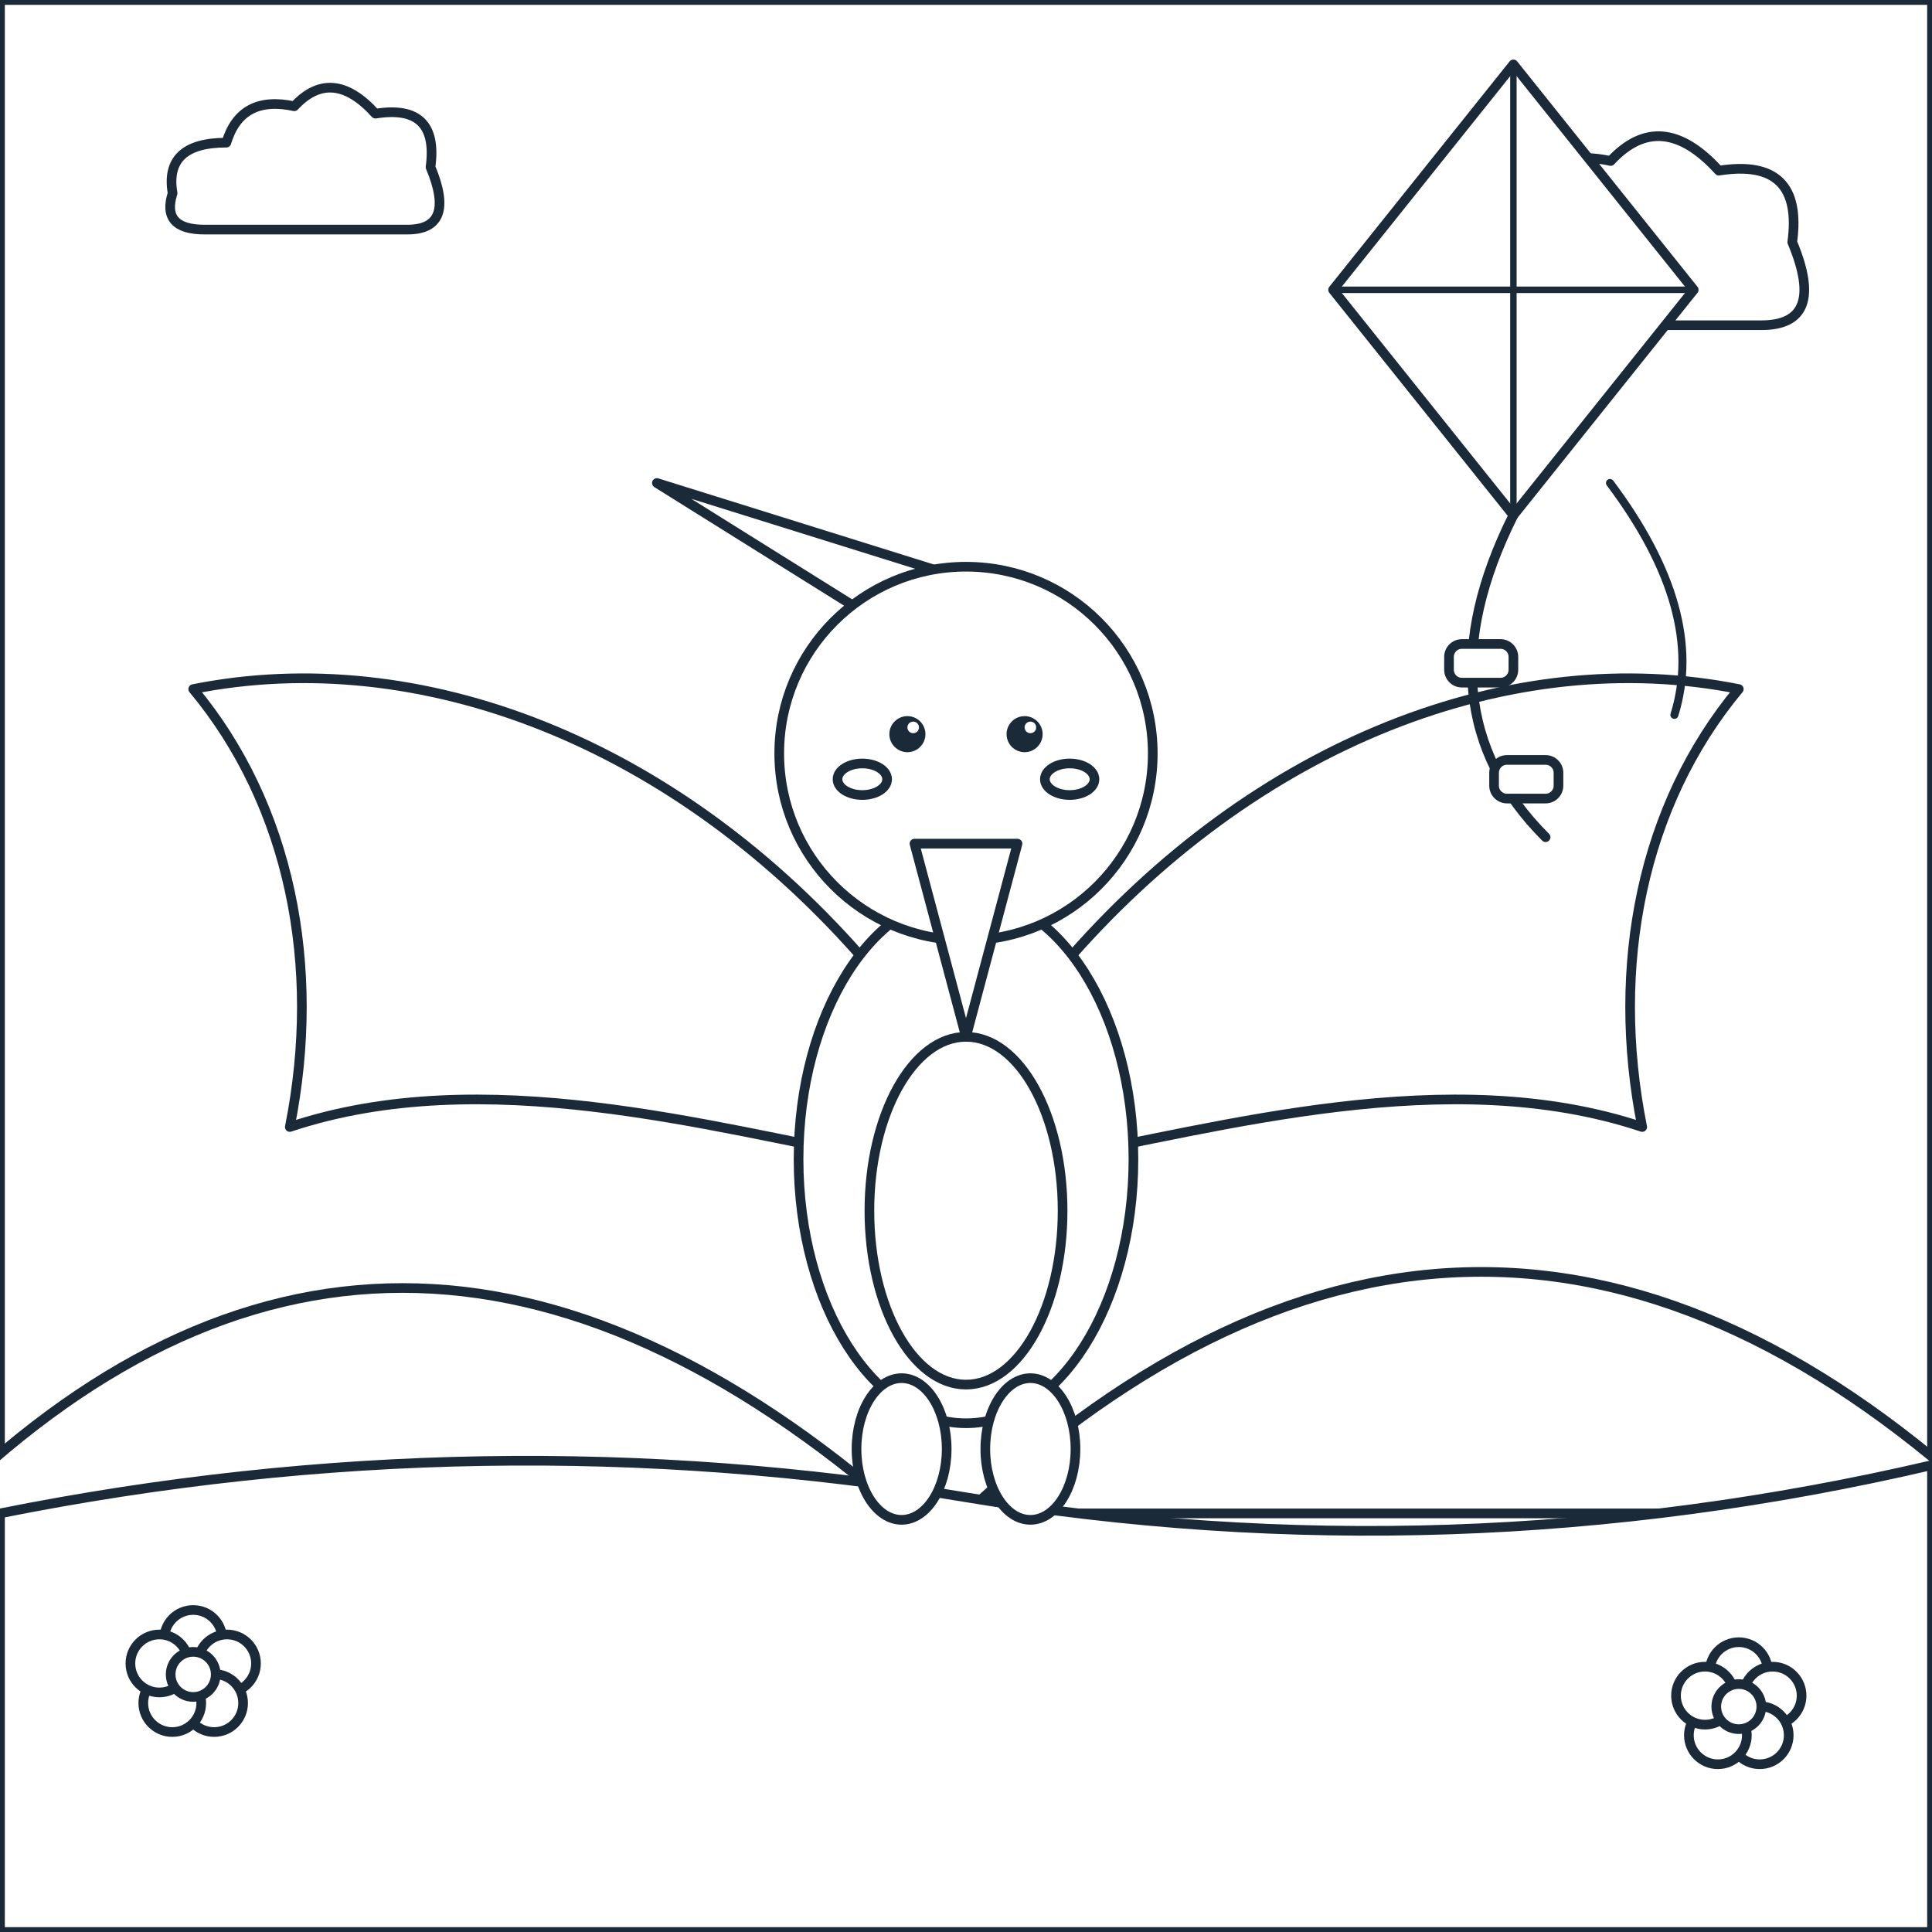
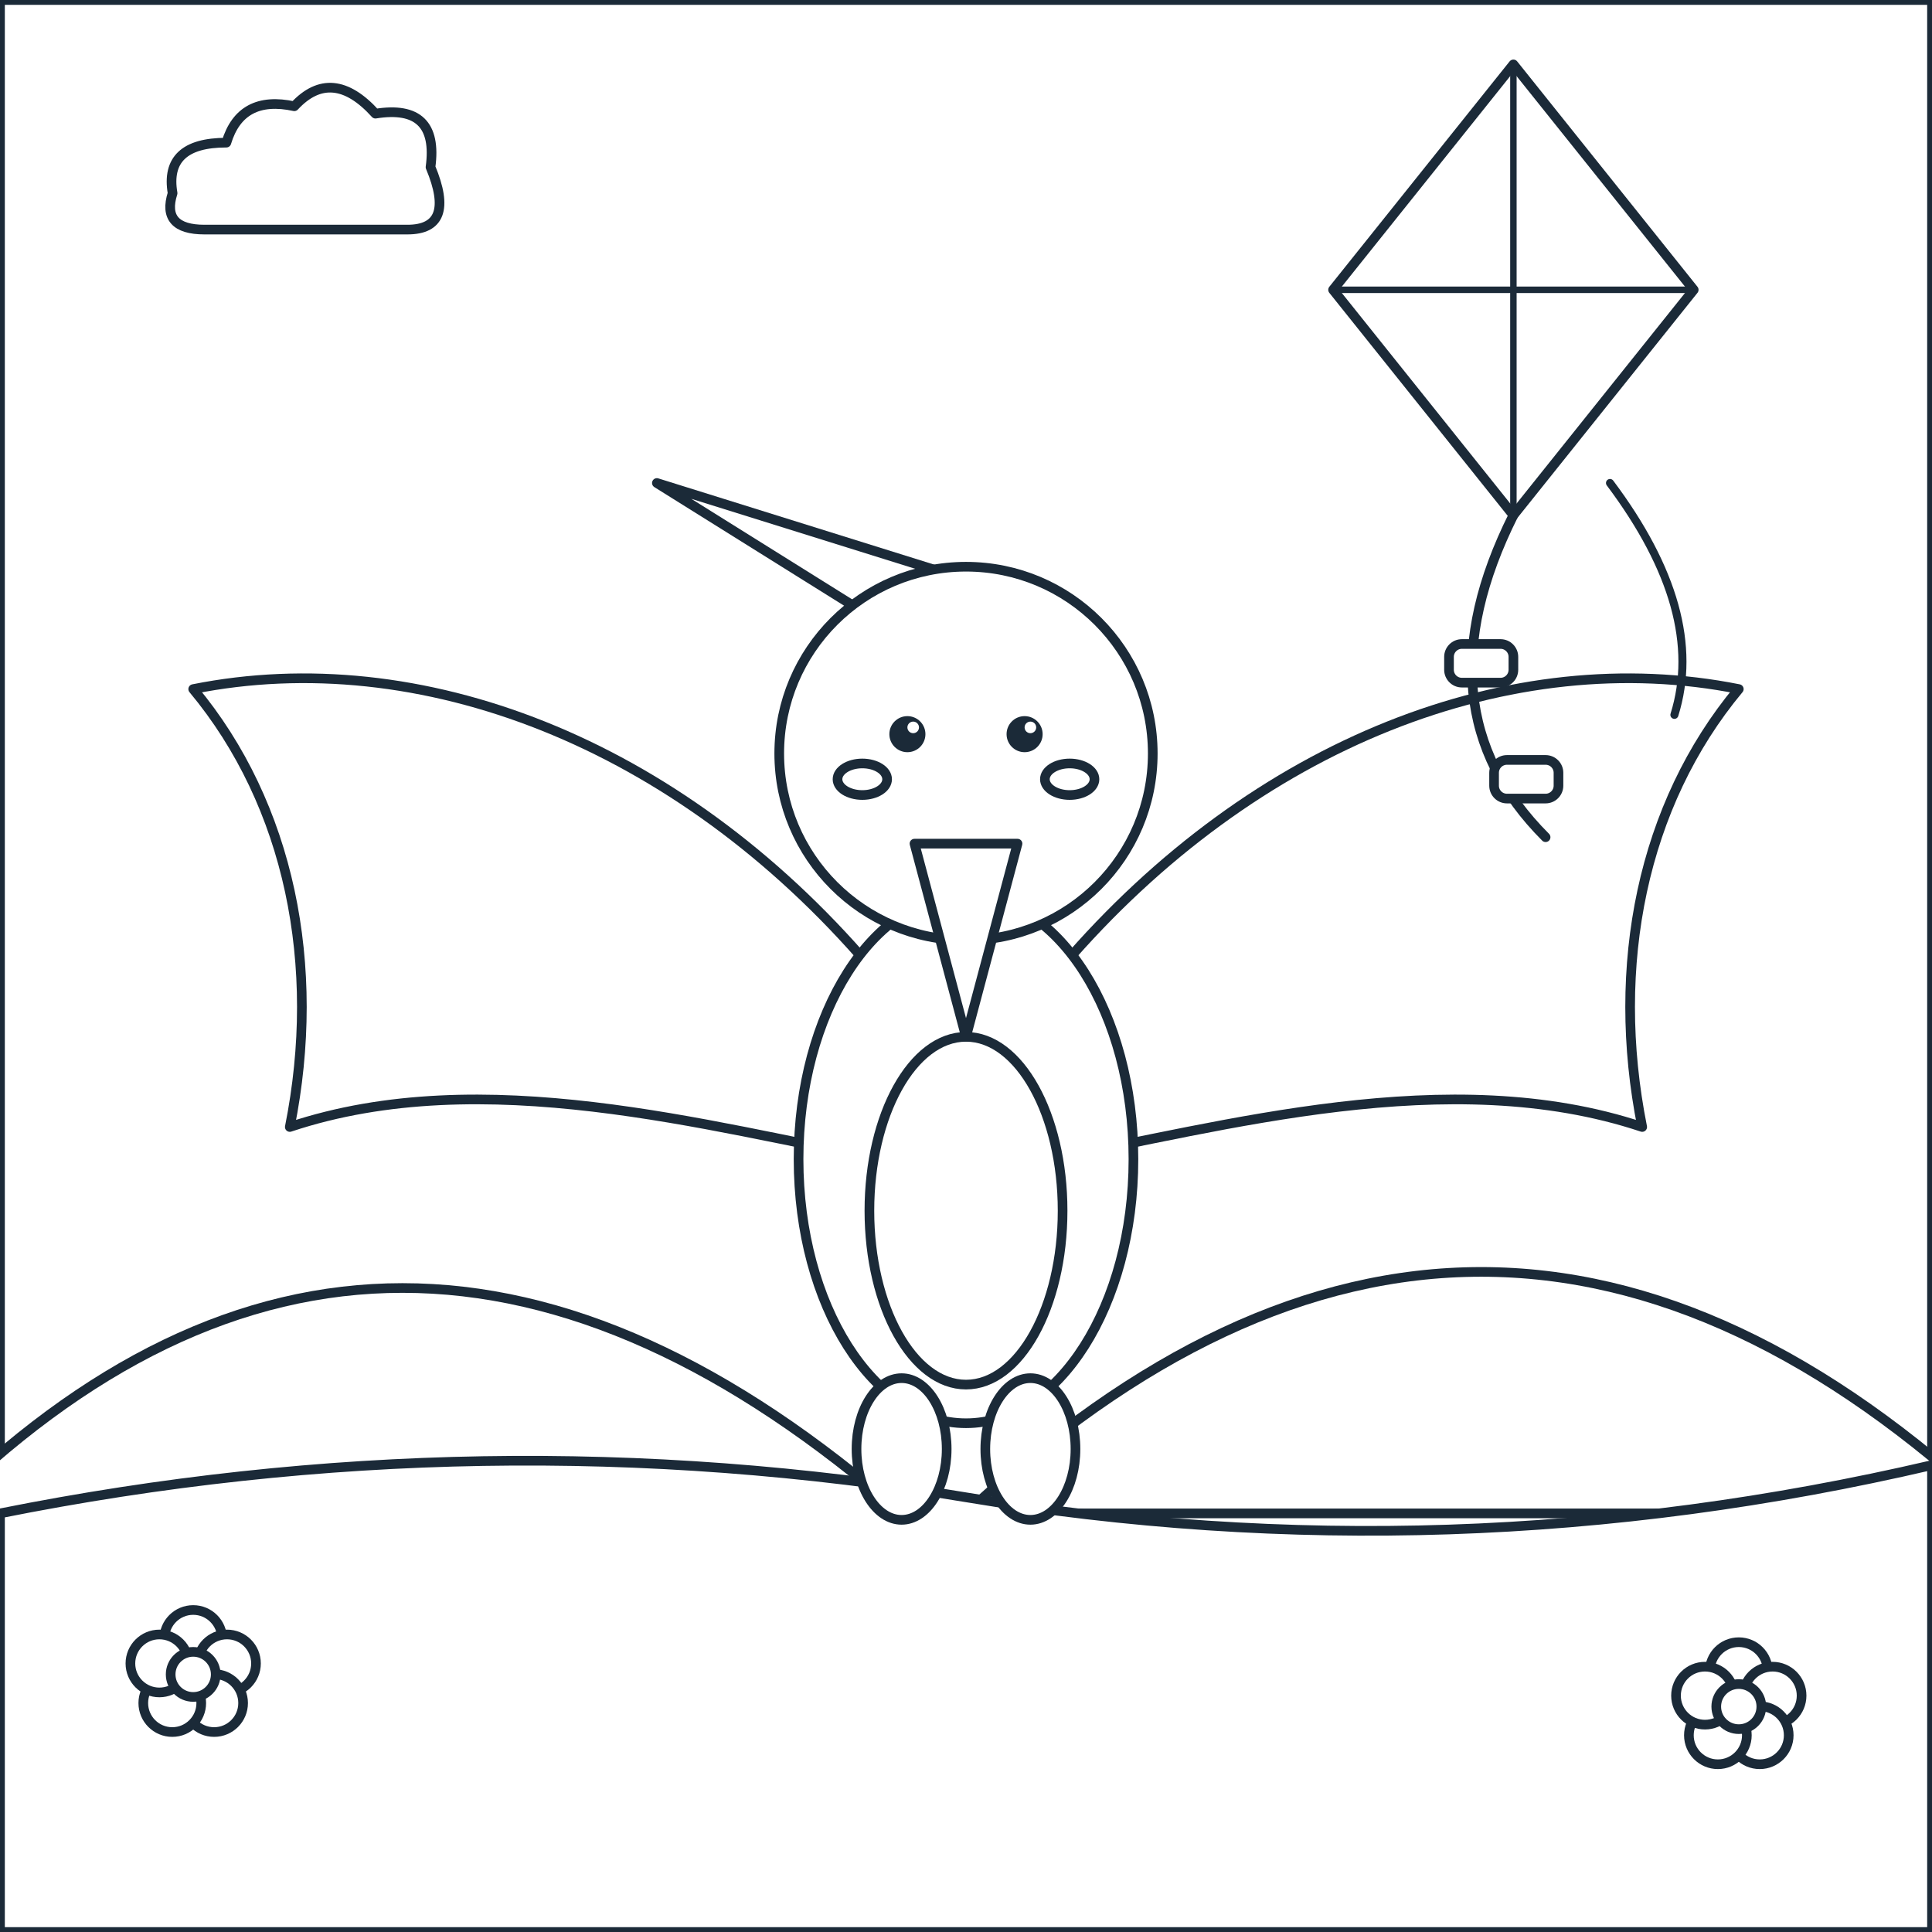
<svg xmlns="http://www.w3.org/2000/svg" viewBox="0 0 600 600" data-picture="duc-long--nguoi-lam-dieu">
  <g class="scene-back">
    <rect x="0" y="0" width="600" height="600" rx="0" id="r-nen-troi" data-region="nen-troi" class="region" fill="#FFFFFF" stroke="#1B2A38" stroke-width="3" stroke-linejoin="round" />
-     <path d="M 463 101 Q 445 101 449.8 86 Q 446.2 65 472 65 Q 478 45.2 500.2 50 Q 515.8 33.2 533.8 53 Q 560.2 48.8 556.6 75.2 Q 567.4 101 547 101 Z" id="r-may-1" data-region="may-1" class="region" fill="#FFFFFF" stroke="#1B2A38" stroke-width="3" stroke-linejoin="round" />
    <path d="M 63.5 71.3 Q 50 71.3 53.6 60 Q 50.9 44.3 70.3 44.3 Q 74.8 29.4 91.4 33 Q 103.1 20.4 116.6 35.3 Q 136.4 32.1 133.7 51.9 Q 141.8 71.3 126.5 71.3 Z" id="r-may-2" data-region="may-2" class="region" fill="#FFFFFF" stroke="#1B2A38" stroke-width="3" stroke-linejoin="round" />
    <path d="M -20 470 Q 120 330 280 470 Z" id="r-doi-xa-1" data-region="doi-xa-1" class="region" fill="#FFFFFF" stroke="#1B2A38" stroke-width="3" stroke-linejoin="round" />
    <path d="M 300 470 Q 460 320 620 470 Z" id="r-doi-xa-2" data-region="doi-xa-2" class="region" fill="#FFFFFF" stroke="#1B2A38" stroke-width="3" stroke-linejoin="round" />
    <path d="M 0 470 Q 150 440 300 465 Q 450 490 600 455 L 600 600 L 0 600 Z" id="r-nen-dat" data-region="nen-dat" class="region" fill="#FFFFFF" stroke="#1B2A38" stroke-width="3" stroke-linejoin="round" />
    <ellipse cx="60" cy="509" rx="9" ry="9" id="r-hoa-dong-1-canh-1" data-region="hoa-dong-1-canh-1" class="region" fill="#FFFFFF" stroke="#1B2A38" stroke-width="3" stroke-linejoin="round" />
    <ellipse cx="70.5" cy="516.6" rx="9" ry="9" id="r-hoa-dong-1-canh-2" data-region="hoa-dong-1-canh-2" class="region" fill="#FFFFFF" stroke="#1B2A38" stroke-width="3" stroke-linejoin="round" />
    <ellipse cx="66.5" cy="528.9" rx="9" ry="9" id="r-hoa-dong-1-canh-3" data-region="hoa-dong-1-canh-3" class="region" fill="#FFFFFF" stroke="#1B2A38" stroke-width="3" stroke-linejoin="round" />
    <ellipse cx="53.5" cy="528.9" rx="9" ry="9" id="r-hoa-dong-1-canh-4" data-region="hoa-dong-1-canh-4" class="region" fill="#FFFFFF" stroke="#1B2A38" stroke-width="3" stroke-linejoin="round" />
    <ellipse cx="49.5" cy="516.6" rx="9" ry="9" id="r-hoa-dong-1-canh-5" data-region="hoa-dong-1-canh-5" class="region" fill="#FFFFFF" stroke="#1B2A38" stroke-width="3" stroke-linejoin="round" />
    <ellipse cx="60" cy="520" rx="7" ry="7" id="r-hoa-dong-1-nhuy" data-region="hoa-dong-1-nhuy" class="region" fill="#FFFFFF" stroke="#1B2A38" stroke-width="3" stroke-linejoin="round" />
    <ellipse cx="540" cy="519" rx="9" ry="9" id="r-hoa-dong-2-canh-1" data-region="hoa-dong-2-canh-1" class="region" fill="#FFFFFF" stroke="#1B2A38" stroke-width="3" stroke-linejoin="round" />
    <ellipse cx="550.5" cy="526.6" rx="9" ry="9" id="r-hoa-dong-2-canh-2" data-region="hoa-dong-2-canh-2" class="region" fill="#FFFFFF" stroke="#1B2A38" stroke-width="3" stroke-linejoin="round" />
    <ellipse cx="546.5" cy="538.9" rx="9" ry="9" id="r-hoa-dong-2-canh-3" data-region="hoa-dong-2-canh-3" class="region" fill="#FFFFFF" stroke="#1B2A38" stroke-width="3" stroke-linejoin="round" />
    <ellipse cx="533.5" cy="538.9" rx="9" ry="9" id="r-hoa-dong-2-canh-4" data-region="hoa-dong-2-canh-4" class="region" fill="#FFFFFF" stroke="#1B2A38" stroke-width="3" stroke-linejoin="round" />
    <ellipse cx="529.5" cy="526.6" rx="9" ry="9" id="r-hoa-dong-2-canh-5" data-region="hoa-dong-2-canh-5" class="region" fill="#FFFFFF" stroke="#1B2A38" stroke-width="3" stroke-linejoin="round" />
    <ellipse cx="540" cy="530" rx="7" ry="7" id="r-hoa-dong-2-nhuy" data-region="hoa-dong-2-nhuy" class="region" fill="#FFFFFF" stroke="#1B2A38" stroke-width="3" stroke-linejoin="round" />
  </g>
  <g id="subject" class="subject anim-fly">
    <path d="M 270 300 C 210 230 130 200 60 214 C 90 250 100 300 90 350 C 150 330 220 350 274 360 Z" id="r-canh-trai" data-region="canh-trai" class="region" fill="#FFFFFF" stroke="#1B2A38" stroke-width="3" stroke-linejoin="round" />
    <path d="M 330 300 C 390 230 470 200 540 214 C 510 250 500 300 510 350 C 450 330 380 350 326 360 Z" id="r-canh-phai" data-region="canh-phai" class="region" fill="#FFFFFF" stroke="#1B2A38" stroke-width="3" stroke-linejoin="round" />
    <ellipse cx="300" cy="360" rx="52" ry="82" id="r-than" data-region="than" class="region" fill="#FFFFFF" stroke="#1B2A38" stroke-width="3" stroke-linejoin="round" />
    <ellipse cx="300" cy="376" rx="30" ry="54" id="r-bung" data-region="bung" class="region" fill="#FFFFFF" stroke="#1B2A38" stroke-width="3" stroke-linejoin="round" />
    <ellipse cx="280" cy="450" rx="14" ry="22" id="r-chan-trai" data-region="chan-trai" class="region" fill="#FFFFFF" stroke="#1B2A38" stroke-width="3" stroke-linejoin="round" />
    <ellipse cx="320" cy="450" rx="14" ry="22" id="r-chan-phai" data-region="chan-phai" class="region" fill="#FFFFFF" stroke="#1B2A38" stroke-width="3" stroke-linejoin="round" />
    <polygon points="284,200 204,150 300,180" id="r-mao-dau" data-region="mao-dau" class="region" fill="#FFFFFF" stroke="#1B2A38" stroke-width="3" stroke-linejoin="round" />
    <ellipse cx="300" cy="234" rx="58" ry="58" id="r-dau" data-region="dau" class="region" fill="#FFFFFF" stroke="#1B2A38" stroke-width="3" stroke-linejoin="round" />
    <polygon points="284,262 316,262 300,322" id="r-mo" data-region="mo" class="region" fill="#FFFFFF" stroke="#1B2A38" stroke-width="3" stroke-linejoin="round" />
    <g class="deco" pointer-events="none">
      <circle cx="281.8" cy="228" r="5.6" fill="#1B2A38" />
    </g>
    <g class="deco" pointer-events="none">
      <circle cx="318.2" cy="228" r="5.6" fill="#1B2A38" />
    </g>
    <g class="deco" pointer-events="none">
      <circle cx="283.6" cy="225.9" r="1.8" fill="#FFFFFF" />
    </g>
    <g class="deco" pointer-events="none">
      <circle cx="320" cy="225.9" r="1.8" fill="#FFFFFF" />
    </g>
    <ellipse cx="267.8" cy="242" rx="7.7" ry="4.9" id="r-ma-trai" data-region="ma-trai" class="region" fill="#FFFFFF" stroke="#1B2A38" stroke-width="3" stroke-linejoin="round" />
    <ellipse cx="332.2" cy="242" rx="7.7" ry="4.9" id="r-ma-phai" data-region="ma-phai" class="region" fill="#FFFFFF" stroke="#1B2A38" stroke-width="3" stroke-linejoin="round" />
  </g>
  <g class="scene-front">
    <g class="deco" pointer-events="none">
      <path d="M 520 222 Q 530 190 500 150" fill="none" stroke="#1B2A38" stroke-width="2.5" stroke-linecap="round" stroke-linejoin="round" />
    </g>
    <polygon points="470,20 526,90 470,160 414,90" id="r-dieu" data-region="dieu" class="region" fill="#FFFFFF" stroke="#1B2A38" stroke-width="3" stroke-linejoin="round" />
    <g class="deco" pointer-events="none">
      <path d="M 470 20 L 470 160 M 414 90 L 526 90" fill="none" stroke="#1B2A38" stroke-width="2" stroke-linecap="round" stroke-linejoin="round" />
    </g>
    <g class="deco" pointer-events="none">
      <path d="M 470 160 Q 440 220 480 260" fill="none" stroke="#1B2A38" stroke-width="3" stroke-linecap="round" stroke-linejoin="round" />
    </g>
    <rect x="450" y="200" width="20" height="12" rx="4" id="r-no-duoi-dieu-1" data-region="no-duoi-dieu-1" class="region" fill="#FFFFFF" stroke="#1B2A38" stroke-width="3" stroke-linejoin="round" />
    <rect x="464" y="236" width="20" height="12" rx="4" id="r-no-duoi-dieu-2" data-region="no-duoi-dieu-2" class="region" fill="#FFFFFF" stroke="#1B2A38" stroke-width="3" stroke-linejoin="round" />
  </g>
</svg>
